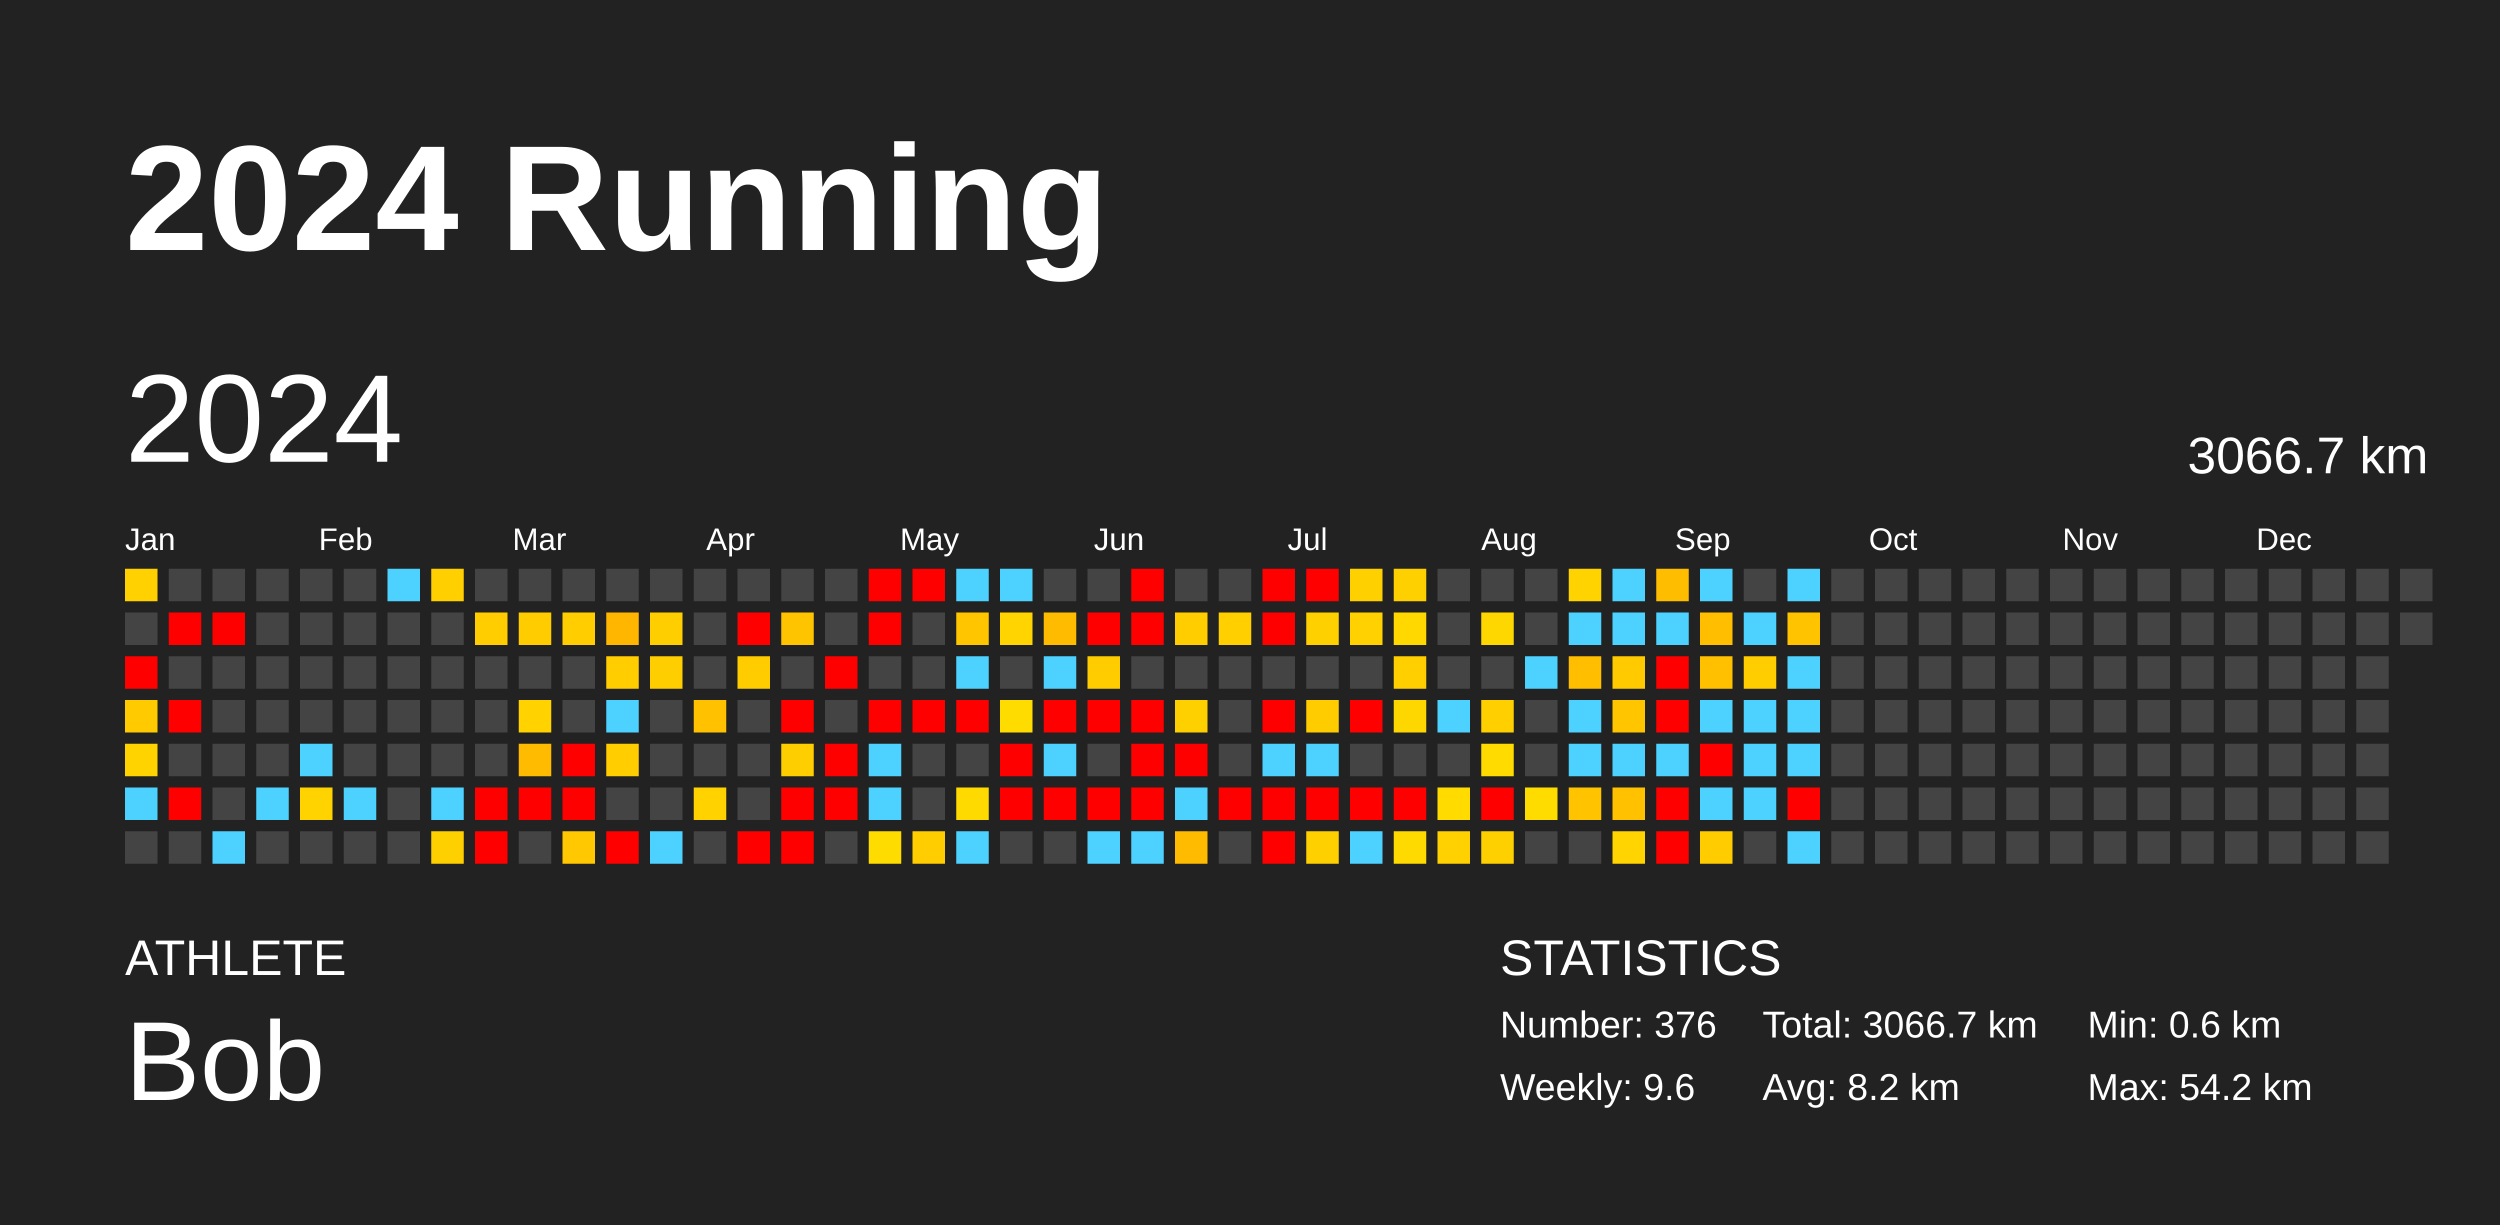
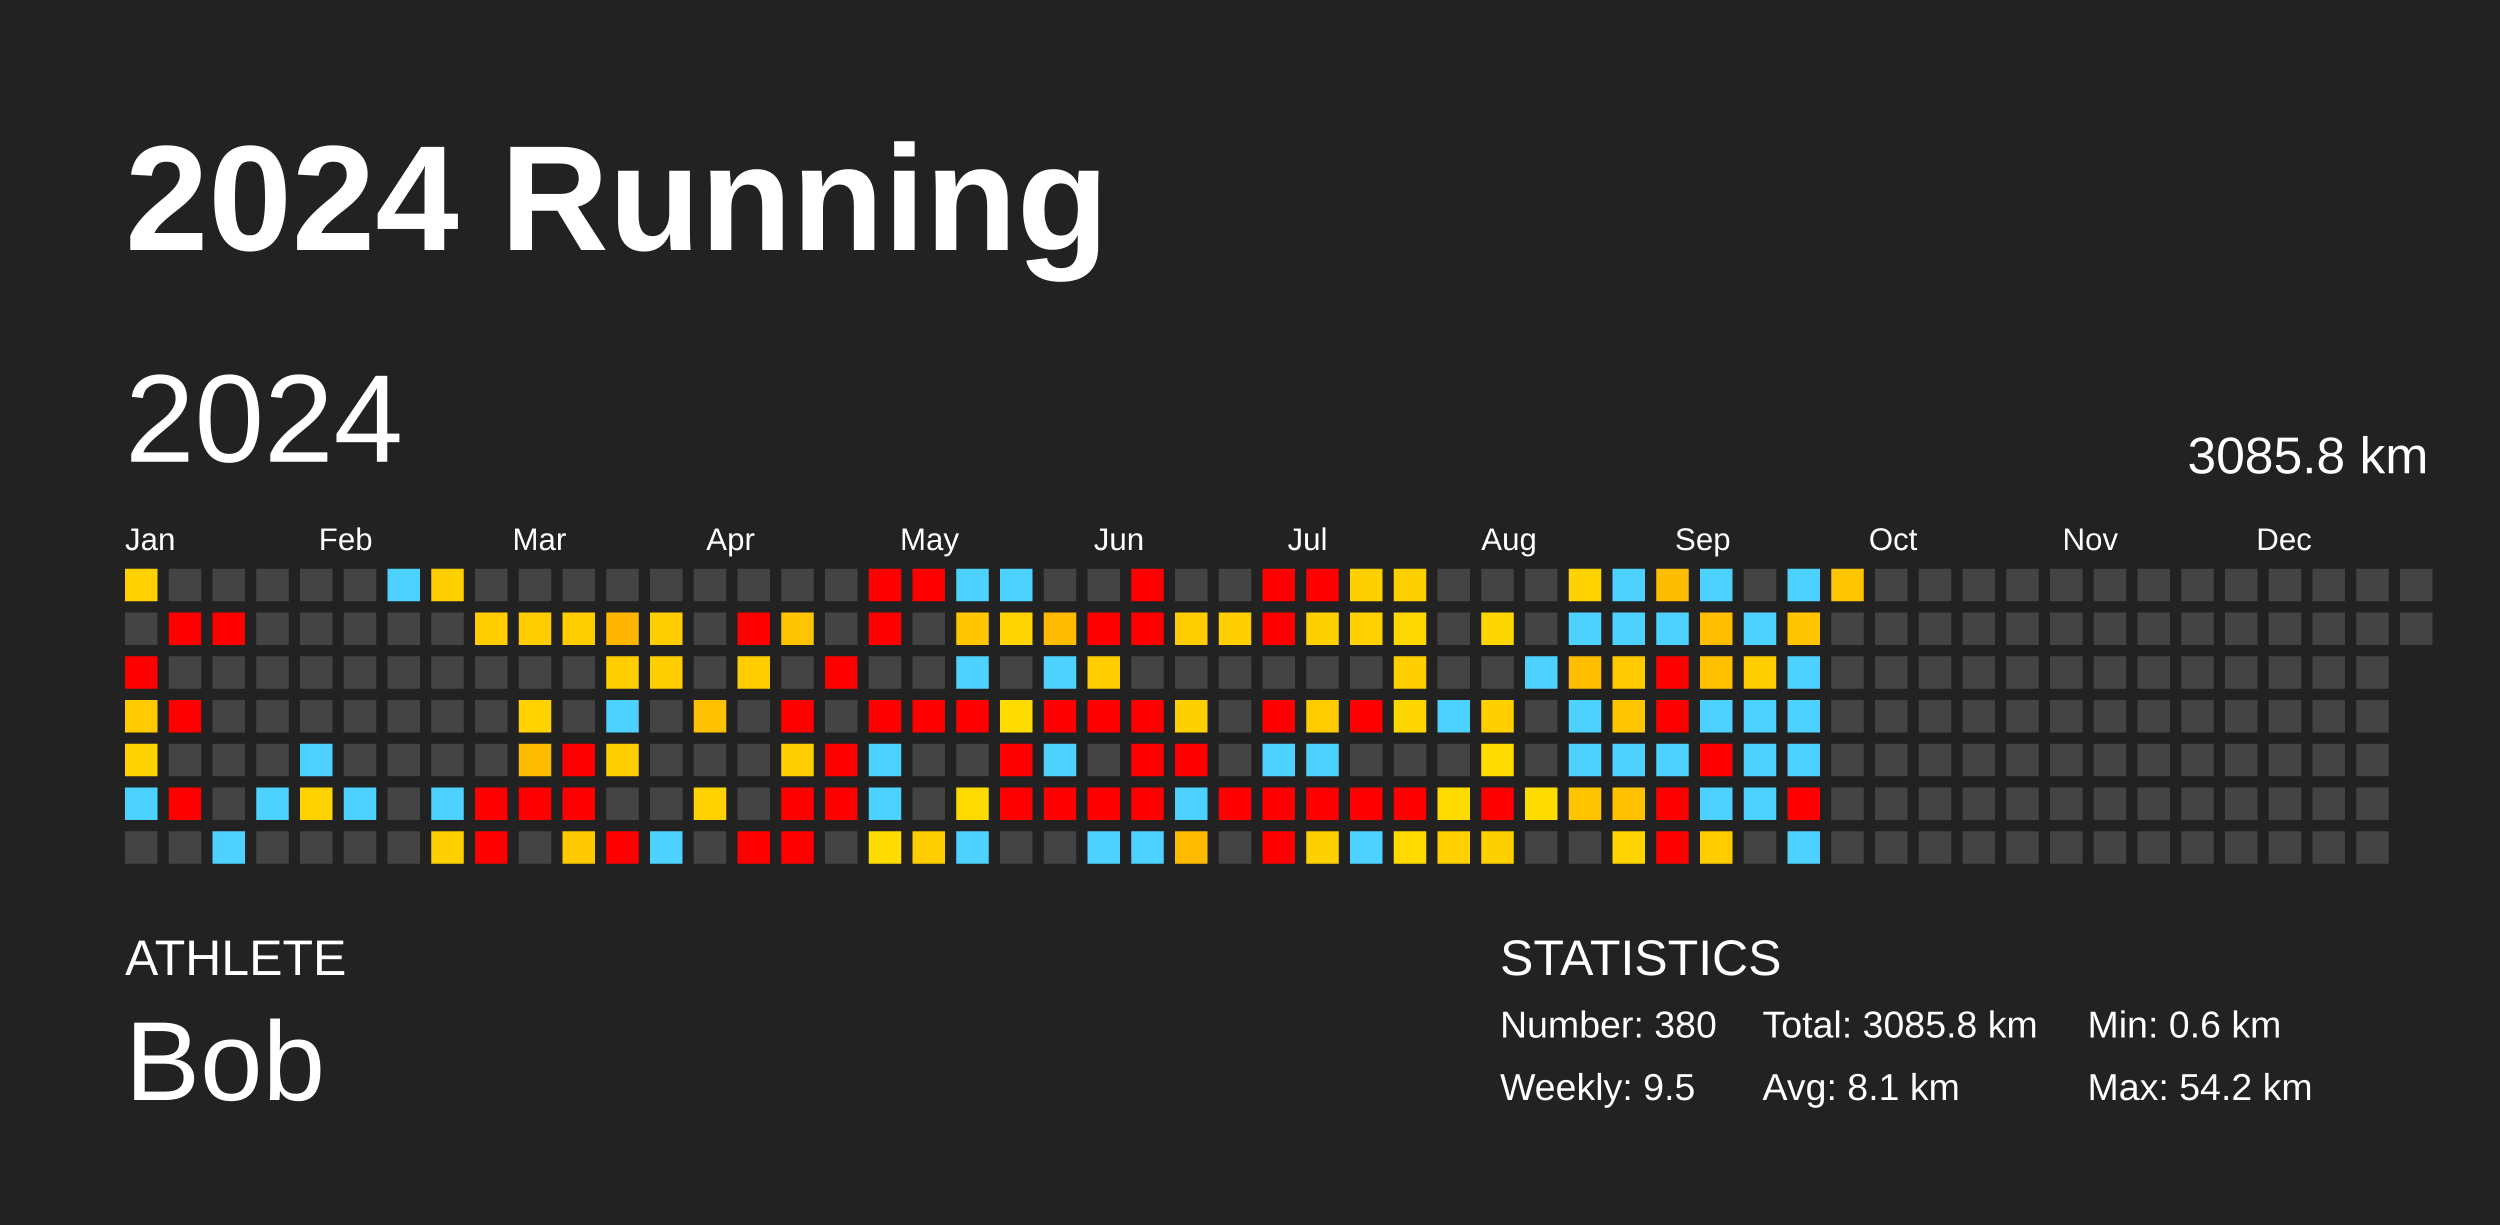
<svg xmlns="http://www.w3.org/2000/svg" baseProfile="full" height="98mm" version="1.1" viewBox="0,0,200,98" width="200mm">
  <defs />
  <rect fill="#222222" height="98" width="200" x="0" y="0" />
  <text fill="#FFFFFF" style="font-size:12px; font-family:Arial; font-weight:bold;" x="10" y="20">2024 Running</text>
  <text fill="#FFFFFF" style="font-size:4px; font-family:Arial" x="10" y="78">ATHLETE</text>
  <text fill="#FFFFFF" style="font-size:9px; font-family:Arial" x="10" y="88">Bob</text>
  <text fill="#FFFFFF" style="font-size:4px; font-family:Arial" x="120" y="78">STATISTICS</text>
-   <text fill="#FFFFFF" style="font-size:3px; font-family:Arial" x="120" y="83">Number: 376</text>
-   <text fill="#FFFFFF" style="font-size:3px; font-family:Arial" x="120" y="88">Weekly: 9.6</text>
-   <text fill="#FFFFFF" style="font-size:3px; font-family:Arial" x="141" y="83">Total: 3066.7 km</text>
-   <text fill="#FFFFFF" style="font-size:3px; font-family:Arial" x="141" y="88">Avg: 8.2 km</text>
+   <text fill="#FFFFFF" style="font-size:3px; font-family:Arial" x="120" y="83">Number: 380</text>
+   <text fill="#FFFFFF" style="font-size:3px; font-family:Arial" x="120" y="88">Weekly: 9.5</text>
+   <text fill="#FFFFFF" style="font-size:3px; font-family:Arial" x="141" y="83">Total: 3085.8 km</text>
+   <text fill="#FFFFFF" style="font-size:3px; font-family:Arial" x="141" y="88">Avg: 8.1 km</text>
  <text fill="#FFFFFF" style="font-size:3px; font-family:Arial" x="167" y="83">Min: 0.6 km</text>
  <text fill="#FFFFFF" style="font-size:3px; font-family:Arial" x="167" y="88">Max: 54.2 km</text>
  <text dominant-baseline="hanging" fill="#FFFFFF" style="font-size:10.0px; font-family:Arial;" x="10" y="30">2024</text>
-   <text dominant-baseline="hanging" fill="#FFFFFF" style="font-size:4.125px; font-family:Arial;" x="175" y="35">3066.7 km</text>
+   <text dominant-baseline="hanging" fill="#FFFFFF" style="font-size:4.125px; font-family:Arial;" x="175" y="35">3085.8 km</text>
  <text fill="#FFFFFF" style="font-size:2.5px; font-family:Arial" x="10.0" y="44">Jan</text>
  <text fill="#FFFFFF" style="font-size:2.5px; font-family:Arial" x="25.5" y="44">Feb</text>
  <text fill="#FFFFFF" style="font-size:2.5px; font-family:Arial" x="41.0" y="44">Mar</text>
  <text fill="#FFFFFF" style="font-size:2.5px; font-family:Arial" x="56.5" y="44">Apr</text>
  <text fill="#FFFFFF" style="font-size:2.5px; font-family:Arial" x="72.0" y="44">May</text>
  <text fill="#FFFFFF" style="font-size:2.5px; font-family:Arial" x="87.5" y="44">Jun</text>
  <text fill="#FFFFFF" style="font-size:2.5px; font-family:Arial" x="103.0" y="44">Jul</text>
  <text fill="#FFFFFF" style="font-size:2.5px; font-family:Arial" x="118.5" y="44">Aug</text>
  <text fill="#FFFFFF" style="font-size:2.5px; font-family:Arial" x="134.0" y="44">Sep</text>
  <text fill="#FFFFFF" style="font-size:2.5px; font-family:Arial" x="149.5" y="44">Oct</text>
  <text fill="#FFFFFF" style="font-size:2.5px; font-family:Arial" x="165.0" y="44">Nov</text>
  <text fill="#FFFFFF" style="font-size:2.5px; font-family:Arial" x="180.5" y="44">Dec</text>
  <rect fill="#ffd100" height="2.6" width="2.6" x="10.0" y="45.5" />
  <rect fill="#444444" height="2.6" width="2.6" x="10.0" y="49.0" />
  <rect fill="red" height="2.6" width="2.6" x="10.0" y="52.5" />
  <rect fill="#ffcb00" height="2.6" width="2.6" x="10.0" y="56.0" />
  <rect fill="#ffd300" height="2.6" width="2.6" x="10.0" y="59.5" />
  <rect fill="#4dd2ff" height="2.6" width="2.6" x="10.0" y="63.0" />
  <rect fill="#444444" height="2.6" width="2.6" x="10.0" y="66.5" />
  <rect fill="#444444" height="2.6" width="2.6" x="13.5" y="45.5" />
  <rect fill="red" height="2.6" width="2.6" x="13.5" y="49.0" />
  <rect fill="#444444" height="2.6" width="2.6" x="13.5" y="52.5" />
  <rect fill="red" height="2.6" width="2.6" x="13.5" y="56.0" />
  <rect fill="#444444" height="2.6" width="2.6" x="13.5" y="59.5" />
  <rect fill="red" height="2.6" width="2.6" x="13.5" y="63.0" />
  <rect fill="#444444" height="2.6" width="2.6" x="13.5" y="66.5" />
  <rect fill="#444444" height="2.6" width="2.6" x="17.0" y="45.5" />
  <rect fill="red" height="2.6" width="2.6" x="17.0" y="49.0" />
  <rect fill="#444444" height="2.6" width="2.6" x="17.0" y="52.5" />
  <rect fill="#444444" height="2.6" width="2.6" x="17.0" y="56.0" />
  <rect fill="#444444" height="2.6" width="2.6" x="17.0" y="59.5" />
  <rect fill="#444444" height="2.6" width="2.6" x="17.0" y="63.0" />
  <rect fill="#4dd2ff" height="2.6" width="2.6" x="17.0" y="66.5" />
  <rect fill="#444444" height="2.6" width="2.6" x="20.5" y="45.5" />
  <rect fill="#444444" height="2.6" width="2.6" x="20.5" y="49.0" />
  <rect fill="#444444" height="2.6" width="2.6" x="20.5" y="52.5" />
  <rect fill="#444444" height="2.6" width="2.6" x="20.5" y="56.0" />
  <rect fill="#444444" height="2.6" width="2.6" x="20.5" y="59.5" />
  <rect fill="#4dd2ff" height="2.6" width="2.6" x="20.5" y="63.0" />
  <rect fill="#444444" height="2.6" width="2.6" x="20.5" y="66.5" />
  <rect fill="#444444" height="2.6" width="2.6" x="24.0" y="45.5" />
  <rect fill="#444444" height="2.6" width="2.6" x="24.0" y="49.0" />
  <rect fill="#444444" height="2.6" width="2.6" x="24.0" y="52.5" />
  <rect fill="#444444" height="2.6" width="2.6" x="24.0" y="56.0" />
  <rect fill="#4dd2ff" height="2.6" width="2.6" x="24.0" y="59.5" />
  <rect fill="#ffd300" height="2.6" width="2.6" x="24.0" y="63.0" />
  <rect fill="#444444" height="2.6" width="2.6" x="24.0" y="66.5" />
  <rect fill="#444444" height="2.6" width="2.6" x="27.5" y="45.5" />
  <rect fill="#444444" height="2.6" width="2.6" x="27.5" y="49.0" />
  <rect fill="#444444" height="2.6" width="2.6" x="27.5" y="52.5" />
  <rect fill="#444444" height="2.6" width="2.6" x="27.5" y="56.0" />
  <rect fill="#444444" height="2.6" width="2.6" x="27.5" y="59.5" />
  <rect fill="#4dd2ff" height="2.6" width="2.6" x="27.5" y="63.0" />
  <rect fill="#444444" height="2.6" width="2.6" x="27.5" y="66.5" />
  <rect fill="#4dd2ff" height="2.6" width="2.6" x="31.0" y="45.5" />
  <rect fill="#444444" height="2.6" width="2.6" x="31.0" y="49.0" />
  <rect fill="#444444" height="2.6" width="2.6" x="31.0" y="52.5" />
  <rect fill="#444444" height="2.6" width="2.6" x="31.0" y="56.0" />
  <rect fill="#444444" height="2.6" width="2.6" x="31.0" y="59.5" />
  <rect fill="#444444" height="2.6" width="2.6" x="31.0" y="63.0" />
  <rect fill="#444444" height="2.6" width="2.6" x="31.0" y="66.5" />
  <rect fill="#ffcf00" height="2.6" width="2.6" x="34.5" y="45.5" />
  <rect fill="#444444" height="2.6" width="2.6" x="34.5" y="49.0" />
  <rect fill="#444444" height="2.6" width="2.6" x="34.5" y="52.5" />
  <rect fill="#444444" height="2.6" width="2.6" x="34.5" y="56.0" />
  <rect fill="#444444" height="2.6" width="2.6" x="34.5" y="59.5" />
  <rect fill="#4dd2ff" height="2.6" width="2.6" x="34.5" y="63.0" />
  <rect fill="#ffd000" height="2.6" width="2.6" x="34.5" y="66.5" />
  <rect fill="#444444" height="2.6" width="2.6" x="38.0" y="45.5" />
  <rect fill="#ffcd00" height="2.6" width="2.6" x="38.0" y="49.0" />
  <rect fill="#444444" height="2.6" width="2.6" x="38.0" y="52.5" />
  <rect fill="#444444" height="2.6" width="2.6" x="38.0" y="56.0" />
  <rect fill="#444444" height="2.6" width="2.6" x="38.0" y="59.5" />
  <rect fill="red" height="2.6" width="2.6" x="38.0" y="63.0" />
  <rect fill="red" height="2.6" width="2.6" x="38.0" y="66.5" />
  <rect fill="#444444" height="2.6" width="2.6" x="41.5" y="45.5" />
  <rect fill="#ffcc00" height="2.6" width="2.6" x="41.5" y="49.0" />
  <rect fill="#444444" height="2.6" width="2.6" x="41.5" y="52.5" />
  <rect fill="#ffd200" height="2.6" width="2.6" x="41.5" y="56.0" />
  <rect fill="#ffbb00" height="2.6" width="2.6" x="41.5" y="59.5" />
  <rect fill="red" height="2.6" width="2.6" x="41.5" y="63.0" />
  <rect fill="#444444" height="2.6" width="2.6" x="41.5" y="66.5" />
  <rect fill="#444444" height="2.6" width="2.6" x="45.0" y="45.5" />
  <rect fill="#ffcd00" height="2.6" width="2.6" x="45.0" y="49.0" />
  <rect fill="#444444" height="2.6" width="2.6" x="45.0" y="52.5" />
  <rect fill="#444444" height="2.6" width="2.6" x="45.0" y="56.0" />
  <rect fill="red" height="2.6" width="2.6" x="45.0" y="59.5" />
  <rect fill="red" height="2.6" width="2.6" x="45.0" y="63.0" />
  <rect fill="#ffc800" height="2.6" width="2.6" x="45.0" y="66.5" />
  <rect fill="#444444" height="2.6" width="2.6" x="48.5" y="45.5" />
  <rect fill="#ffb600" height="2.6" width="2.6" x="48.5" y="49.0" />
  <rect fill="#ffcd00" height="2.6" width="2.6" x="48.5" y="52.5" />
  <rect fill="#4dd2ff" height="2.6" width="2.6" x="48.5" y="56.0" />
  <rect fill="#ffcd00" height="2.6" width="2.6" x="48.5" y="59.5" />
  <rect fill="#444444" height="2.6" width="2.6" x="48.5" y="63.0" />
  <rect fill="red" height="2.6" width="2.6" x="48.5" y="66.5" />
  <rect fill="#444444" height="2.6" width="2.6" x="52.0" y="45.5" />
  <rect fill="#ffce00" height="2.6" width="2.6" x="52.0" y="49.0" />
  <rect fill="#ffce00" height="2.6" width="2.6" x="52.0" y="52.5" />
  <rect fill="#444444" height="2.6" width="2.6" x="52.0" y="56.0" />
  <rect fill="#444444" height="2.6" width="2.6" x="52.0" y="59.5" />
  <rect fill="#444444" height="2.6" width="2.6" x="52.0" y="63.0" />
  <rect fill="#4dd2ff" height="2.6" width="2.6" x="52.0" y="66.5" />
  <rect fill="#444444" height="2.6" width="2.6" x="55.5" y="45.5" />
  <rect fill="#444444" height="2.6" width="2.6" x="55.5" y="49.0" />
  <rect fill="#444444" height="2.6" width="2.6" x="55.5" y="52.5" />
  <rect fill="#ffc100" height="2.6" width="2.6" x="55.5" y="56.0" />
  <rect fill="#444444" height="2.6" width="2.6" x="55.5" y="59.5" />
  <rect fill="#ffd200" height="2.6" width="2.6" x="55.5" y="63.0" />
  <rect fill="#444444" height="2.6" width="2.6" x="55.5" y="66.5" />
  <rect fill="#444444" height="2.6" width="2.6" x="59.0" y="45.5" />
  <rect fill="red" height="2.6" width="2.6" x="59.0" y="49.0" />
  <rect fill="#ffcc00" height="2.6" width="2.6" x="59.0" y="52.5" />
  <rect fill="#444444" height="2.6" width="2.6" x="59.0" y="56.0" />
  <rect fill="#444444" height="2.6" width="2.6" x="59.0" y="59.5" />
  <rect fill="#444444" height="2.6" width="2.6" x="59.0" y="63.0" />
  <rect fill="red" height="2.6" width="2.6" x="59.0" y="66.5" />
  <rect fill="#444444" height="2.6" width="2.6" x="62.5" y="45.5" />
  <rect fill="#ffc400" height="2.6" width="2.6" x="62.5" y="49.0" />
  <rect fill="#444444" height="2.6" width="2.6" x="62.5" y="52.5" />
  <rect fill="red" height="2.6" width="2.6" x="62.5" y="56.0" />
  <rect fill="#ffce00" height="2.6" width="2.6" x="62.5" y="59.5" />
  <rect fill="red" height="2.6" width="2.6" x="62.5" y="63.0" />
  <rect fill="red" height="2.6" width="2.6" x="62.5" y="66.5" />
  <rect fill="#444444" height="2.6" width="2.6" x="66.0" y="45.5" />
  <rect fill="#444444" height="2.6" width="2.6" x="66.0" y="49.0" />
  <rect fill="red" height="2.6" width="2.6" x="66.0" y="52.5" />
  <rect fill="#444444" height="2.6" width="2.6" x="66.0" y="56.0" />
  <rect fill="red" height="2.6" width="2.6" x="66.0" y="59.5" />
  <rect fill="red" height="2.6" width="2.6" x="66.0" y="63.0" />
  <rect fill="#444444" height="2.6" width="2.6" x="66.0" y="66.5" />
  <rect fill="red" height="2.6" width="2.6" x="69.5" y="45.5" />
  <rect fill="red" height="2.6" width="2.6" x="69.5" y="49.0" />
  <rect fill="#444444" height="2.6" width="2.6" x="69.5" y="52.5" />
  <rect fill="red" height="2.6" width="2.6" x="69.5" y="56.0" />
  <rect fill="#4dd2ff" height="2.6" width="2.6" x="69.5" y="59.5" />
  <rect fill="#4dd2ff" height="2.6" width="2.6" x="69.5" y="63.0" />
  <rect fill="#ffdc00" height="2.6" width="2.6" x="69.5" y="66.5" />
  <rect fill="red" height="2.6" width="2.6" x="73.0" y="45.5" />
  <rect fill="#444444" height="2.6" width="2.6" x="73.0" y="49.0" />
  <rect fill="#444444" height="2.6" width="2.6" x="73.0" y="52.5" />
  <rect fill="red" height="2.6" width="2.6" x="73.0" y="56.0" />
  <rect fill="#444444" height="2.6" width="2.6" x="73.0" y="59.5" />
  <rect fill="#444444" height="2.6" width="2.6" x="73.0" y="63.0" />
  <rect fill="#ffcd00" height="2.6" width="2.6" x="73.0" y="66.5" />
  <rect fill="#4dd2ff" height="2.6" width="2.6" x="76.5" y="45.5" />
  <rect fill="#ffc600" height="2.6" width="2.6" x="76.5" y="49.0" />
  <rect fill="#4dd2ff" height="2.6" width="2.6" x="76.5" y="52.5" />
  <rect fill="red" height="2.6" width="2.6" x="76.5" y="56.0" />
  <rect fill="#444444" height="2.6" width="2.6" x="76.5" y="59.5" />
  <rect fill="#ffda00" height="2.6" width="2.6" x="76.5" y="63.0" />
  <rect fill="#4dd2ff" height="2.6" width="2.6" x="76.5" y="66.5" />
  <rect fill="#4dd2ff" height="2.6" width="2.6" x="80.0" y="45.5" />
  <rect fill="#ffd400" height="2.6" width="2.6" x="80.0" y="49.0" />
  <rect fill="#444444" height="2.6" width="2.6" x="80.0" y="52.5" />
  <rect fill="#ffdc00" height="2.6" width="2.6" x="80.0" y="56.0" />
  <rect fill="red" height="2.6" width="2.6" x="80.0" y="59.5" />
  <rect fill="red" height="2.6" width="2.6" x="80.0" y="63.0" />
  <rect fill="#444444" height="2.6" width="2.6" x="80.0" y="66.5" />
  <rect fill="#444444" height="2.6" width="2.6" x="83.5" y="45.5" />
  <rect fill="#ffbb00" height="2.6" width="2.6" x="83.5" y="49.0" />
  <rect fill="#4dd2ff" height="2.6" width="2.6" x="83.5" y="52.5" />
  <rect fill="red" height="2.6" width="2.6" x="83.5" y="56.0" />
  <rect fill="#4dd2ff" height="2.6" width="2.6" x="83.5" y="59.5" />
  <rect fill="red" height="2.6" width="2.6" x="83.5" y="63.0" />
  <rect fill="#444444" height="2.6" width="2.6" x="83.5" y="66.5" />
  <rect fill="#444444" height="2.6" width="2.6" x="87.0" y="45.5" />
  <rect fill="red" height="2.6" width="2.6" x="87.0" y="49.0" />
  <rect fill="#ffcc00" height="2.6" width="2.6" x="87.0" y="52.5" />
  <rect fill="red" height="2.6" width="2.6" x="87.0" y="56.0" />
  <rect fill="#444444" height="2.6" width="2.6" x="87.0" y="59.5" />
  <rect fill="red" height="2.6" width="2.6" x="87.0" y="63.0" />
  <rect fill="#4dd2ff" height="2.6" width="2.6" x="87.0" y="66.5" />
  <rect fill="red" height="2.6" width="2.6" x="90.5" y="45.5" />
  <rect fill="red" height="2.6" width="2.6" x="90.5" y="49.0" />
  <rect fill="#444444" height="2.6" width="2.6" x="90.5" y="52.5" />
  <rect fill="red" height="2.6" width="2.6" x="90.5" y="56.0" />
  <rect fill="red" height="2.6" width="2.6" x="90.5" y="59.5" />
  <rect fill="red" height="2.6" width="2.6" x="90.5" y="63.0" />
  <rect fill="#4dd2ff" height="2.6" width="2.6" x="90.5" y="66.5" />
  <rect fill="#444444" height="2.6" width="2.6" x="94.0" y="45.5" />
  <rect fill="#ffcd00" height="2.6" width="2.6" x="94.0" y="49.0" />
  <rect fill="#444444" height="2.6" width="2.6" x="94.0" y="52.5" />
  <rect fill="#ffd000" height="2.6" width="2.6" x="94.0" y="56.0" />
  <rect fill="red" height="2.6" width="2.6" x="94.0" y="59.5" />
  <rect fill="#4dd2ff" height="2.6" width="2.6" x="94.0" y="63.0" />
  <rect fill="#ffbb00" height="2.6" width="2.6" x="94.0" y="66.5" />
  <rect fill="#444444" height="2.6" width="2.6" x="97.5" y="45.5" />
  <rect fill="#ffcf00" height="2.6" width="2.6" x="97.5" y="49.0" />
  <rect fill="#444444" height="2.6" width="2.6" x="97.5" y="52.5" />
  <rect fill="#444444" height="2.6" width="2.6" x="97.5" y="56.0" />
  <rect fill="#444444" height="2.6" width="2.6" x="97.5" y="59.5" />
  <rect fill="red" height="2.6" width="2.6" x="97.5" y="63.0" />
  <rect fill="#444444" height="2.6" width="2.6" x="97.5" y="66.5" />
  <rect fill="red" height="2.6" width="2.6" x="101.0" y="45.5" />
  <rect fill="red" height="2.6" width="2.6" x="101.0" y="49.0" />
  <rect fill="#444444" height="2.6" width="2.6" x="101.0" y="52.5" />
  <rect fill="red" height="2.6" width="2.6" x="101.0" y="56.0" />
  <rect fill="#4dd2ff" height="2.6" width="2.6" x="101.0" y="59.5" />
  <rect fill="red" height="2.6" width="2.6" x="101.0" y="63.0" />
  <rect fill="red" height="2.6" width="2.6" x="101.0" y="66.5" />
  <rect fill="red" height="2.6" width="2.6" x="104.5" y="45.5" />
  <rect fill="#ffd000" height="2.6" width="2.6" x="104.5" y="49.0" />
  <rect fill="#444444" height="2.6" width="2.6" x="104.5" y="52.5" />
  <rect fill="#ffcc00" height="2.6" width="2.6" x="104.5" y="56.0" />
  <rect fill="#4dd2ff" height="2.6" width="2.6" x="104.5" y="59.5" />
  <rect fill="red" height="2.6" width="2.6" x="104.5" y="63.0" />
  <rect fill="#ffd000" height="2.6" width="2.6" x="104.5" y="66.5" />
  <rect fill="#ffd000" height="2.6" width="2.6" x="108.0" y="45.5" />
  <rect fill="#ffd100" height="2.6" width="2.6" x="108.0" y="49.0" />
  <rect fill="#444444" height="2.6" width="2.6" x="108.0" y="52.5" />
  <rect fill="red" height="2.6" width="2.6" x="108.0" y="56.0" />
  <rect fill="#444444" height="2.6" width="2.6" x="108.0" y="59.5" />
  <rect fill="red" height="2.6" width="2.6" x="108.0" y="63.0" />
  <rect fill="#4dd2ff" height="2.6" width="2.6" x="108.0" y="66.5" />
  <rect fill="#ffd000" height="2.6" width="2.6" x="111.5" y="45.5" />
  <rect fill="#ffd800" height="2.6" width="2.6" x="111.5" y="49.0" />
  <rect fill="#ffcf00" height="2.6" width="2.6" x="111.5" y="52.5" />
  <rect fill="#ffd700" height="2.6" width="2.6" x="111.5" y="56.0" />
  <rect fill="#444444" height="2.6" width="2.6" x="111.5" y="59.5" />
  <rect fill="red" height="2.6" width="2.6" x="111.5" y="63.0" />
  <rect fill="#ffda00" height="2.6" width="2.6" x="111.5" y="66.5" />
  <rect fill="#444444" height="2.6" width="2.6" x="115.0" y="45.5" />
  <rect fill="#444444" height="2.6" width="2.6" x="115.0" y="49.0" />
  <rect fill="#444444" height="2.6" width="2.6" x="115.0" y="52.5" />
  <rect fill="#4dd2ff" height="2.6" width="2.6" x="115.0" y="56.0" />
  <rect fill="#444444" height="2.6" width="2.6" x="115.0" y="59.5" />
  <rect fill="#ffdb00" height="2.6" width="2.6" x="115.0" y="63.0" />
  <rect fill="#ffd100" height="2.6" width="2.6" x="115.0" y="66.5" />
  <rect fill="#444444" height="2.6" width="2.6" x="118.5" y="45.5" />
  <rect fill="#ffd700" height="2.6" width="2.6" x="118.5" y="49.0" />
  <rect fill="#444444" height="2.6" width="2.6" x="118.5" y="52.5" />
  <rect fill="#ffcf00" height="2.6" width="2.6" x="118.5" y="56.0" />
  <rect fill="#ffdb00" height="2.6" width="2.6" x="118.5" y="59.5" />
  <rect fill="red" height="2.6" width="2.6" x="118.5" y="63.0" />
  <rect fill="#ffd000" height="2.6" width="2.6" x="118.5" y="66.5" />
  <rect fill="#444444" height="2.6" width="2.6" x="122.0" y="45.5" />
  <rect fill="#444444" height="2.6" width="2.6" x="122.0" y="49.0" />
  <rect fill="#4dd2ff" height="2.6" width="2.6" x="122.0" y="52.5" />
  <rect fill="#444444" height="2.6" width="2.6" x="122.0" y="56.0" />
  <rect fill="#444444" height="2.6" width="2.6" x="122.0" y="59.5" />
  <rect fill="#ffdc00" height="2.6" width="2.6" x="122.0" y="63.0" />
  <rect fill="#444444" height="2.6" width="2.6" x="122.0" y="66.5" />
  <rect fill="#ffd300" height="2.6" width="2.6" x="125.5" y="45.5" />
  <rect fill="#4dd2ff" height="2.6" width="2.6" x="125.5" y="49.0" />
  <rect fill="#ffbe00" height="2.6" width="2.6" x="125.5" y="52.5" />
  <rect fill="#4dd2ff" height="2.6" width="2.6" x="125.5" y="56.0" />
  <rect fill="#4dd2ff" height="2.6" width="2.6" x="125.5" y="59.5" />
  <rect fill="#ffc300" height="2.6" width="2.6" x="125.5" y="63.0" />
  <rect fill="#444444" height="2.6" width="2.6" x="125.5" y="66.5" />
  <rect fill="#4dd2ff" height="2.6" width="2.6" x="129.0" y="45.5" />
  <rect fill="#4dd2ff" height="2.6" width="2.6" x="129.0" y="49.0" />
  <rect fill="#ffcb00" height="2.6" width="2.6" x="129.0" y="52.5" />
  <rect fill="#ffc600" height="2.6" width="2.6" x="129.0" y="56.0" />
  <rect fill="#4dd2ff" height="2.6" width="2.6" x="129.0" y="59.5" />
  <rect fill="#ffc100" height="2.6" width="2.6" x="129.0" y="63.0" />
  <rect fill="#ffd400" height="2.6" width="2.6" x="129.0" y="66.5" />
  <rect fill="#ffbd00" height="2.6" width="2.6" x="132.5" y="45.5" />
  <rect fill="#4dd2ff" height="2.6" width="2.6" x="132.5" y="49.0" />
  <rect fill="red" height="2.6" width="2.6" x="132.5" y="52.5" />
  <rect fill="red" height="2.6" width="2.6" x="132.5" y="56.0" />
  <rect fill="#4dd2ff" height="2.6" width="2.6" x="132.5" y="59.5" />
  <rect fill="red" height="2.6" width="2.6" x="132.5" y="63.0" />
  <rect fill="red" height="2.6" width="2.6" x="132.5" y="66.5" />
  <rect fill="#4dd2ff" height="2.6" width="2.6" x="136.0" y="45.5" />
  <rect fill="#ffbe00" height="2.6" width="2.6" x="136.0" y="49.0" />
  <rect fill="#ffc000" height="2.6" width="2.6" x="136.0" y="52.5" />
  <rect fill="#4dd2ff" height="2.6" width="2.6" x="136.0" y="56.0" />
  <rect fill="red" height="2.6" width="2.6" x="136.0" y="59.5" />
  <rect fill="#4dd2ff" height="2.6" width="2.6" x="136.0" y="63.0" />
  <rect fill="#ffcc00" height="2.6" width="2.6" x="136.0" y="66.5" />
  <rect fill="#444444" height="2.6" width="2.6" x="139.5" y="45.5" />
  <rect fill="#4dd2ff" height="2.6" width="2.6" x="139.5" y="49.0" />
  <rect fill="#ffcd00" height="2.6" width="2.6" x="139.5" y="52.5" />
  <rect fill="#4dd2ff" height="2.6" width="2.6" x="139.5" y="56.0" />
  <rect fill="#4dd2ff" height="2.6" width="2.6" x="139.5" y="59.5" />
  <rect fill="#4dd2ff" height="2.6" width="2.6" x="139.5" y="63.0" />
  <rect fill="#444444" height="2.6" width="2.6" x="139.5" y="66.5" />
  <rect fill="#4dd2ff" height="2.6" width="2.6" x="143.0" y="45.5" />
  <rect fill="#ffc300" height="2.6" width="2.6" x="143.0" y="49.0" />
  <rect fill="#4dd2ff" height="2.6" width="2.6" x="143.0" y="52.5" />
  <rect fill="#4dd2ff" height="2.6" width="2.6" x="143.0" y="56.0" />
  <rect fill="#4dd2ff" height="2.6" width="2.6" x="143.0" y="59.5" />
  <rect fill="red" height="2.6" width="2.6" x="143.0" y="63.0" />
  <rect fill="#4dd2ff" height="2.6" width="2.6" x="143.0" y="66.5" />
-   <rect fill="#444444" height="2.6" width="2.6" x="146.5" y="45.5" />
+   <rect fill="#ffc600" height="2.6" width="2.6" x="146.5" y="45.5" />
  <rect fill="#444444" height="2.6" width="2.6" x="146.5" y="49.0" />
  <rect fill="#444444" height="2.6" width="2.6" x="146.5" y="52.5" />
  <rect fill="#444444" height="2.6" width="2.6" x="146.5" y="56.0" />
  <rect fill="#444444" height="2.6" width="2.6" x="146.5" y="59.5" />
  <rect fill="#444444" height="2.6" width="2.6" x="146.5" y="63.0" />
  <rect fill="#444444" height="2.6" width="2.6" x="146.5" y="66.5" />
  <rect fill="#444444" height="2.6" width="2.6" x="150.0" y="45.5" />
  <rect fill="#444444" height="2.6" width="2.6" x="150.0" y="49.0" />
  <rect fill="#444444" height="2.6" width="2.6" x="150.0" y="52.5" />
  <rect fill="#444444" height="2.6" width="2.6" x="150.0" y="56.0" />
  <rect fill="#444444" height="2.6" width="2.6" x="150.0" y="59.5" />
  <rect fill="#444444" height="2.6" width="2.6" x="150.0" y="63.0" />
  <rect fill="#444444" height="2.6" width="2.6" x="150.0" y="66.5" />
  <rect fill="#444444" height="2.6" width="2.6" x="153.5" y="45.5" />
  <rect fill="#444444" height="2.6" width="2.6" x="153.5" y="49.0" />
  <rect fill="#444444" height="2.6" width="2.6" x="153.5" y="52.5" />
  <rect fill="#444444" height="2.6" width="2.6" x="153.5" y="56.0" />
  <rect fill="#444444" height="2.6" width="2.6" x="153.5" y="59.5" />
  <rect fill="#444444" height="2.6" width="2.6" x="153.5" y="63.0" />
  <rect fill="#444444" height="2.6" width="2.6" x="153.5" y="66.5" />
  <rect fill="#444444" height="2.6" width="2.6" x="157.0" y="45.5" />
  <rect fill="#444444" height="2.6" width="2.6" x="157.0" y="49.0" />
  <rect fill="#444444" height="2.6" width="2.6" x="157.0" y="52.5" />
  <rect fill="#444444" height="2.6" width="2.6" x="157.0" y="56.0" />
  <rect fill="#444444" height="2.6" width="2.6" x="157.0" y="59.5" />
  <rect fill="#444444" height="2.6" width="2.6" x="157.0" y="63.0" />
  <rect fill="#444444" height="2.6" width="2.6" x="157.0" y="66.5" />
  <rect fill="#444444" height="2.6" width="2.6" x="160.5" y="45.5" />
  <rect fill="#444444" height="2.6" width="2.6" x="160.5" y="49.0" />
  <rect fill="#444444" height="2.6" width="2.6" x="160.5" y="52.5" />
  <rect fill="#444444" height="2.6" width="2.6" x="160.5" y="56.0" />
  <rect fill="#444444" height="2.6" width="2.6" x="160.5" y="59.5" />
  <rect fill="#444444" height="2.6" width="2.6" x="160.5" y="63.0" />
  <rect fill="#444444" height="2.6" width="2.6" x="160.5" y="66.5" />
  <rect fill="#444444" height="2.6" width="2.6" x="164.0" y="45.5" />
  <rect fill="#444444" height="2.6" width="2.6" x="164.0" y="49.0" />
  <rect fill="#444444" height="2.6" width="2.6" x="164.0" y="52.5" />
  <rect fill="#444444" height="2.6" width="2.6" x="164.0" y="56.0" />
  <rect fill="#444444" height="2.6" width="2.6" x="164.0" y="59.5" />
  <rect fill="#444444" height="2.6" width="2.6" x="164.0" y="63.0" />
  <rect fill="#444444" height="2.6" width="2.6" x="164.0" y="66.5" />
  <rect fill="#444444" height="2.6" width="2.6" x="167.5" y="45.5" />
  <rect fill="#444444" height="2.6" width="2.6" x="167.5" y="49.0" />
  <rect fill="#444444" height="2.6" width="2.6" x="167.5" y="52.5" />
  <rect fill="#444444" height="2.6" width="2.6" x="167.5" y="56.0" />
  <rect fill="#444444" height="2.6" width="2.6" x="167.5" y="59.5" />
  <rect fill="#444444" height="2.6" width="2.6" x="167.5" y="63.0" />
  <rect fill="#444444" height="2.6" width="2.6" x="167.5" y="66.5" />
  <rect fill="#444444" height="2.6" width="2.6" x="171.0" y="45.5" />
  <rect fill="#444444" height="2.6" width="2.6" x="171.0" y="49.0" />
  <rect fill="#444444" height="2.6" width="2.6" x="171.0" y="52.5" />
  <rect fill="#444444" height="2.6" width="2.6" x="171.0" y="56.0" />
  <rect fill="#444444" height="2.6" width="2.6" x="171.0" y="59.5" />
  <rect fill="#444444" height="2.6" width="2.6" x="171.0" y="63.0" />
  <rect fill="#444444" height="2.6" width="2.6" x="171.0" y="66.5" />
  <rect fill="#444444" height="2.6" width="2.6" x="174.5" y="45.5" />
  <rect fill="#444444" height="2.6" width="2.6" x="174.5" y="49.0" />
  <rect fill="#444444" height="2.6" width="2.6" x="174.5" y="52.5" />
  <rect fill="#444444" height="2.6" width="2.6" x="174.5" y="56.0" />
  <rect fill="#444444" height="2.6" width="2.6" x="174.5" y="59.5" />
  <rect fill="#444444" height="2.6" width="2.6" x="174.5" y="63.0" />
  <rect fill="#444444" height="2.6" width="2.6" x="174.5" y="66.5" />
  <rect fill="#444444" height="2.6" width="2.6" x="178.0" y="45.5" />
  <rect fill="#444444" height="2.6" width="2.6" x="178.0" y="49.0" />
  <rect fill="#444444" height="2.6" width="2.6" x="178.0" y="52.5" />
  <rect fill="#444444" height="2.6" width="2.6" x="178.0" y="56.0" />
  <rect fill="#444444" height="2.6" width="2.6" x="178.0" y="59.5" />
  <rect fill="#444444" height="2.6" width="2.6" x="178.0" y="63.0" />
  <rect fill="#444444" height="2.6" width="2.6" x="178.0" y="66.5" />
  <rect fill="#444444" height="2.6" width="2.6" x="181.5" y="45.5" />
  <rect fill="#444444" height="2.6" width="2.6" x="181.5" y="49.0" />
  <rect fill="#444444" height="2.6" width="2.6" x="181.5" y="52.5" />
  <rect fill="#444444" height="2.6" width="2.6" x="181.5" y="56.0" />
  <rect fill="#444444" height="2.6" width="2.6" x="181.5" y="59.5" />
  <rect fill="#444444" height="2.6" width="2.6" x="181.5" y="63.0" />
  <rect fill="#444444" height="2.6" width="2.6" x="181.5" y="66.5" />
  <rect fill="#444444" height="2.6" width="2.6" x="185.0" y="45.5" />
  <rect fill="#444444" height="2.6" width="2.6" x="185.0" y="49.0" />
  <rect fill="#444444" height="2.6" width="2.6" x="185.0" y="52.5" />
  <rect fill="#444444" height="2.6" width="2.6" x="185.0" y="56.0" />
  <rect fill="#444444" height="2.6" width="2.6" x="185.0" y="59.5" />
  <rect fill="#444444" height="2.6" width="2.6" x="185.0" y="63.0" />
  <rect fill="#444444" height="2.6" width="2.6" x="185.0" y="66.5" />
  <rect fill="#444444" height="2.6" width="2.6" x="188.5" y="45.5" />
  <rect fill="#444444" height="2.6" width="2.6" x="188.5" y="49.0" />
  <rect fill="#444444" height="2.6" width="2.6" x="188.5" y="52.5" />
  <rect fill="#444444" height="2.6" width="2.6" x="188.5" y="56.0" />
  <rect fill="#444444" height="2.6" width="2.6" x="188.5" y="59.5" />
  <rect fill="#444444" height="2.6" width="2.6" x="188.5" y="63.0" />
  <rect fill="#444444" height="2.6" width="2.6" x="188.5" y="66.5" />
  <rect fill="#444444" height="2.6" width="2.6" x="192.0" y="45.5" />
  <rect fill="#444444" height="2.6" width="2.6" x="192.0" y="49.0" />
</svg>
